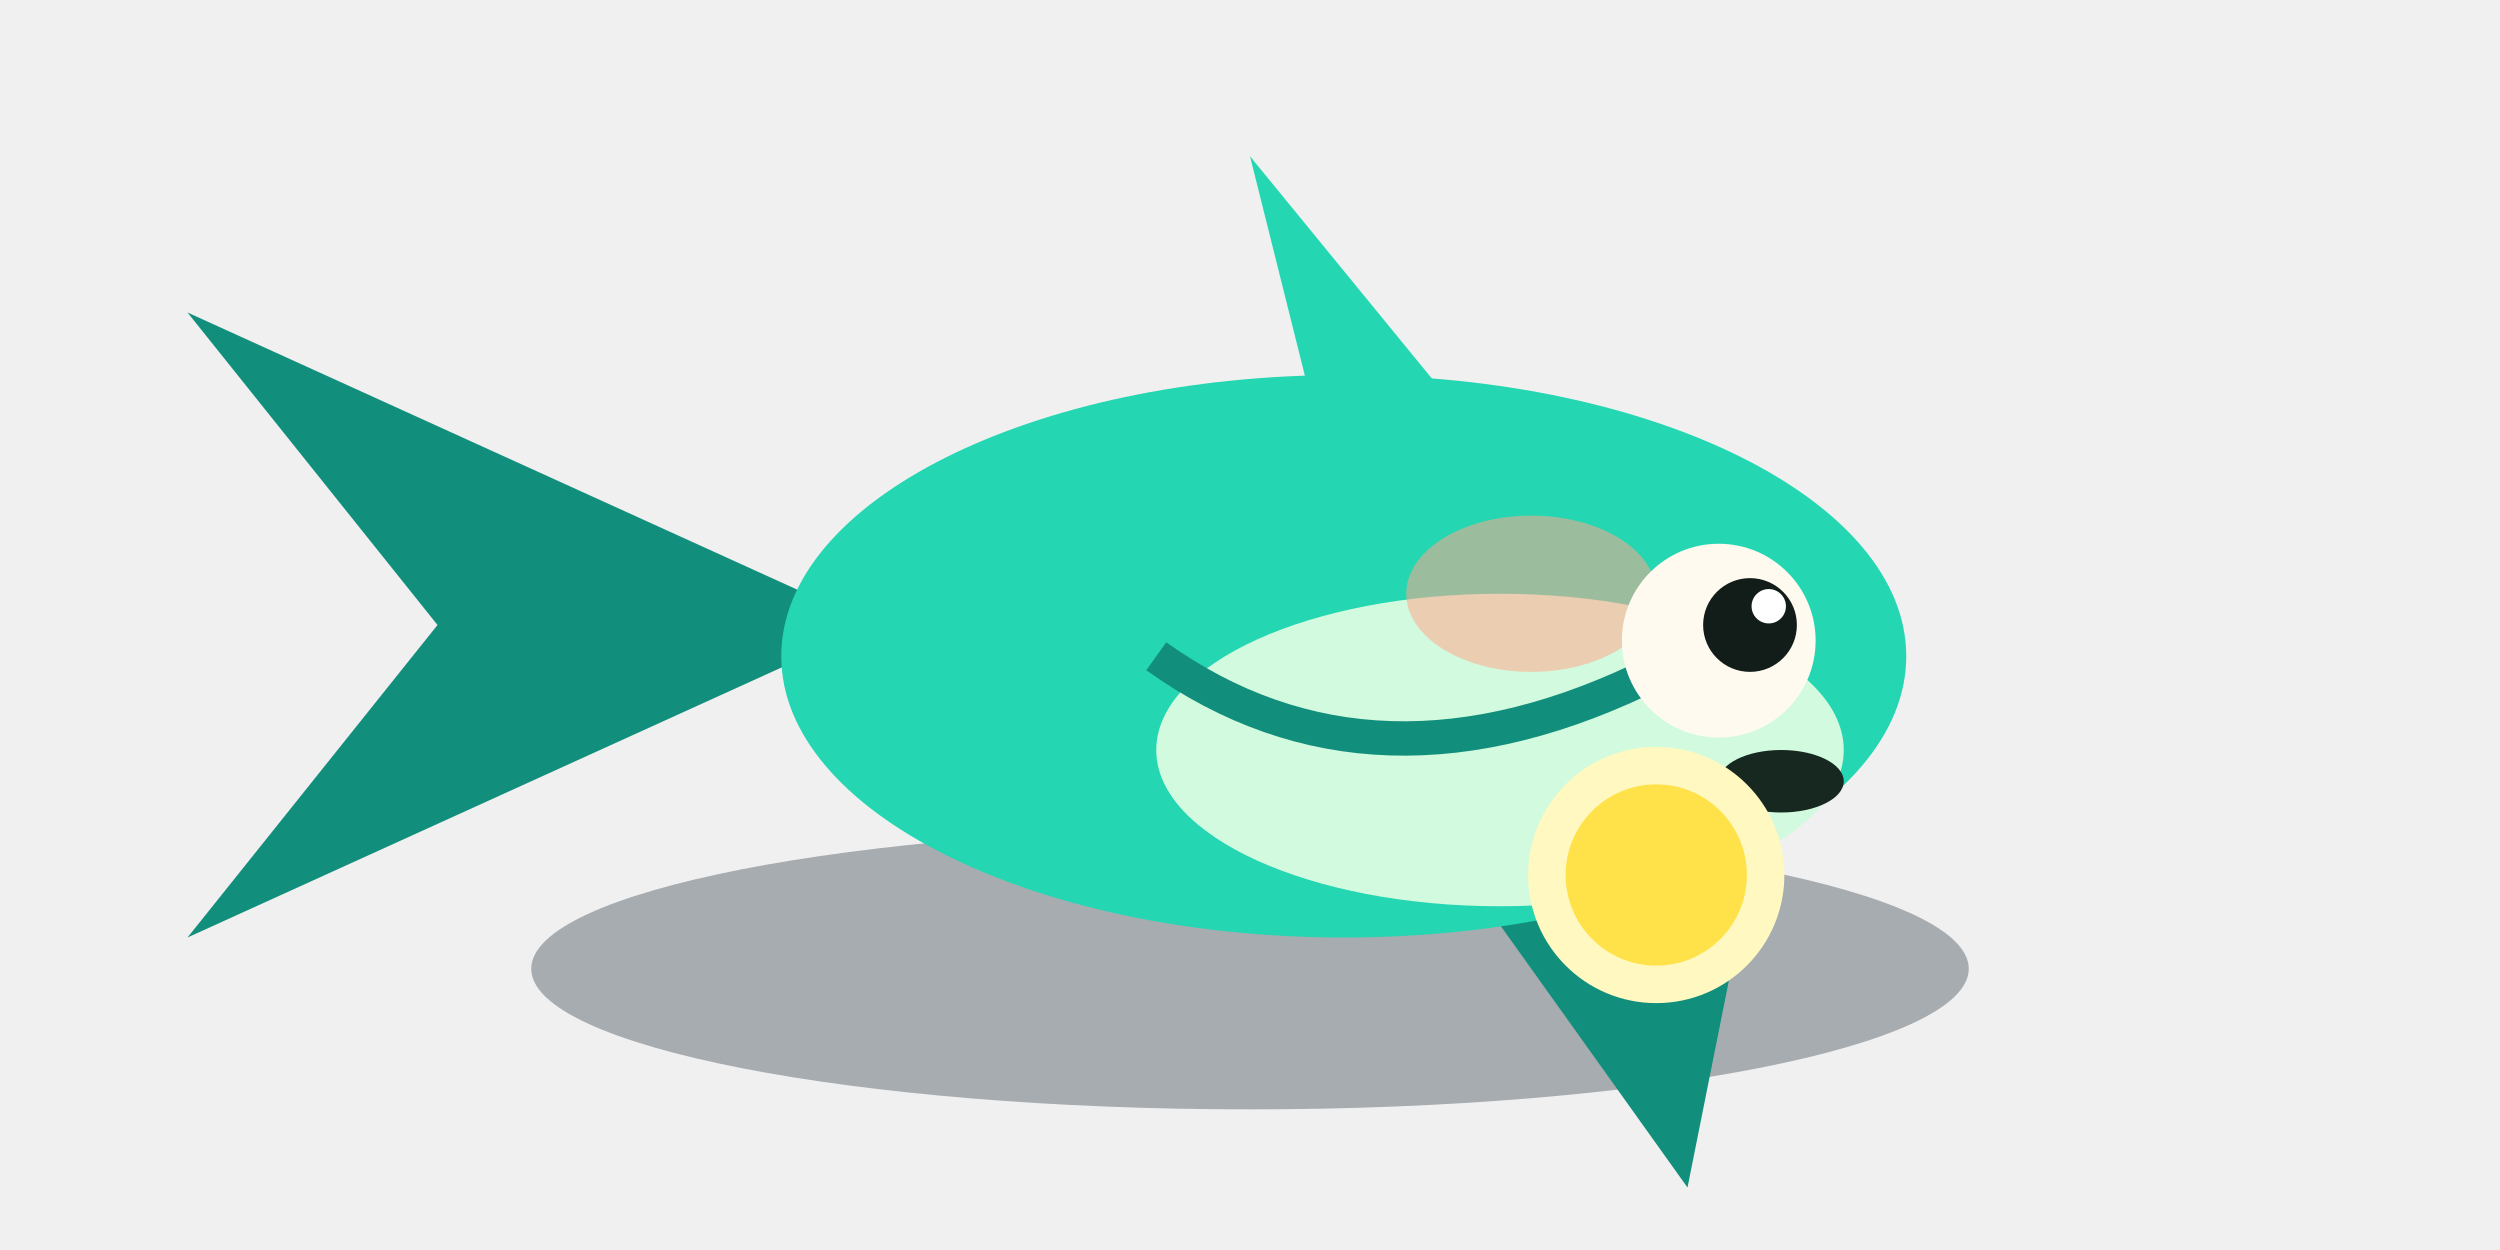
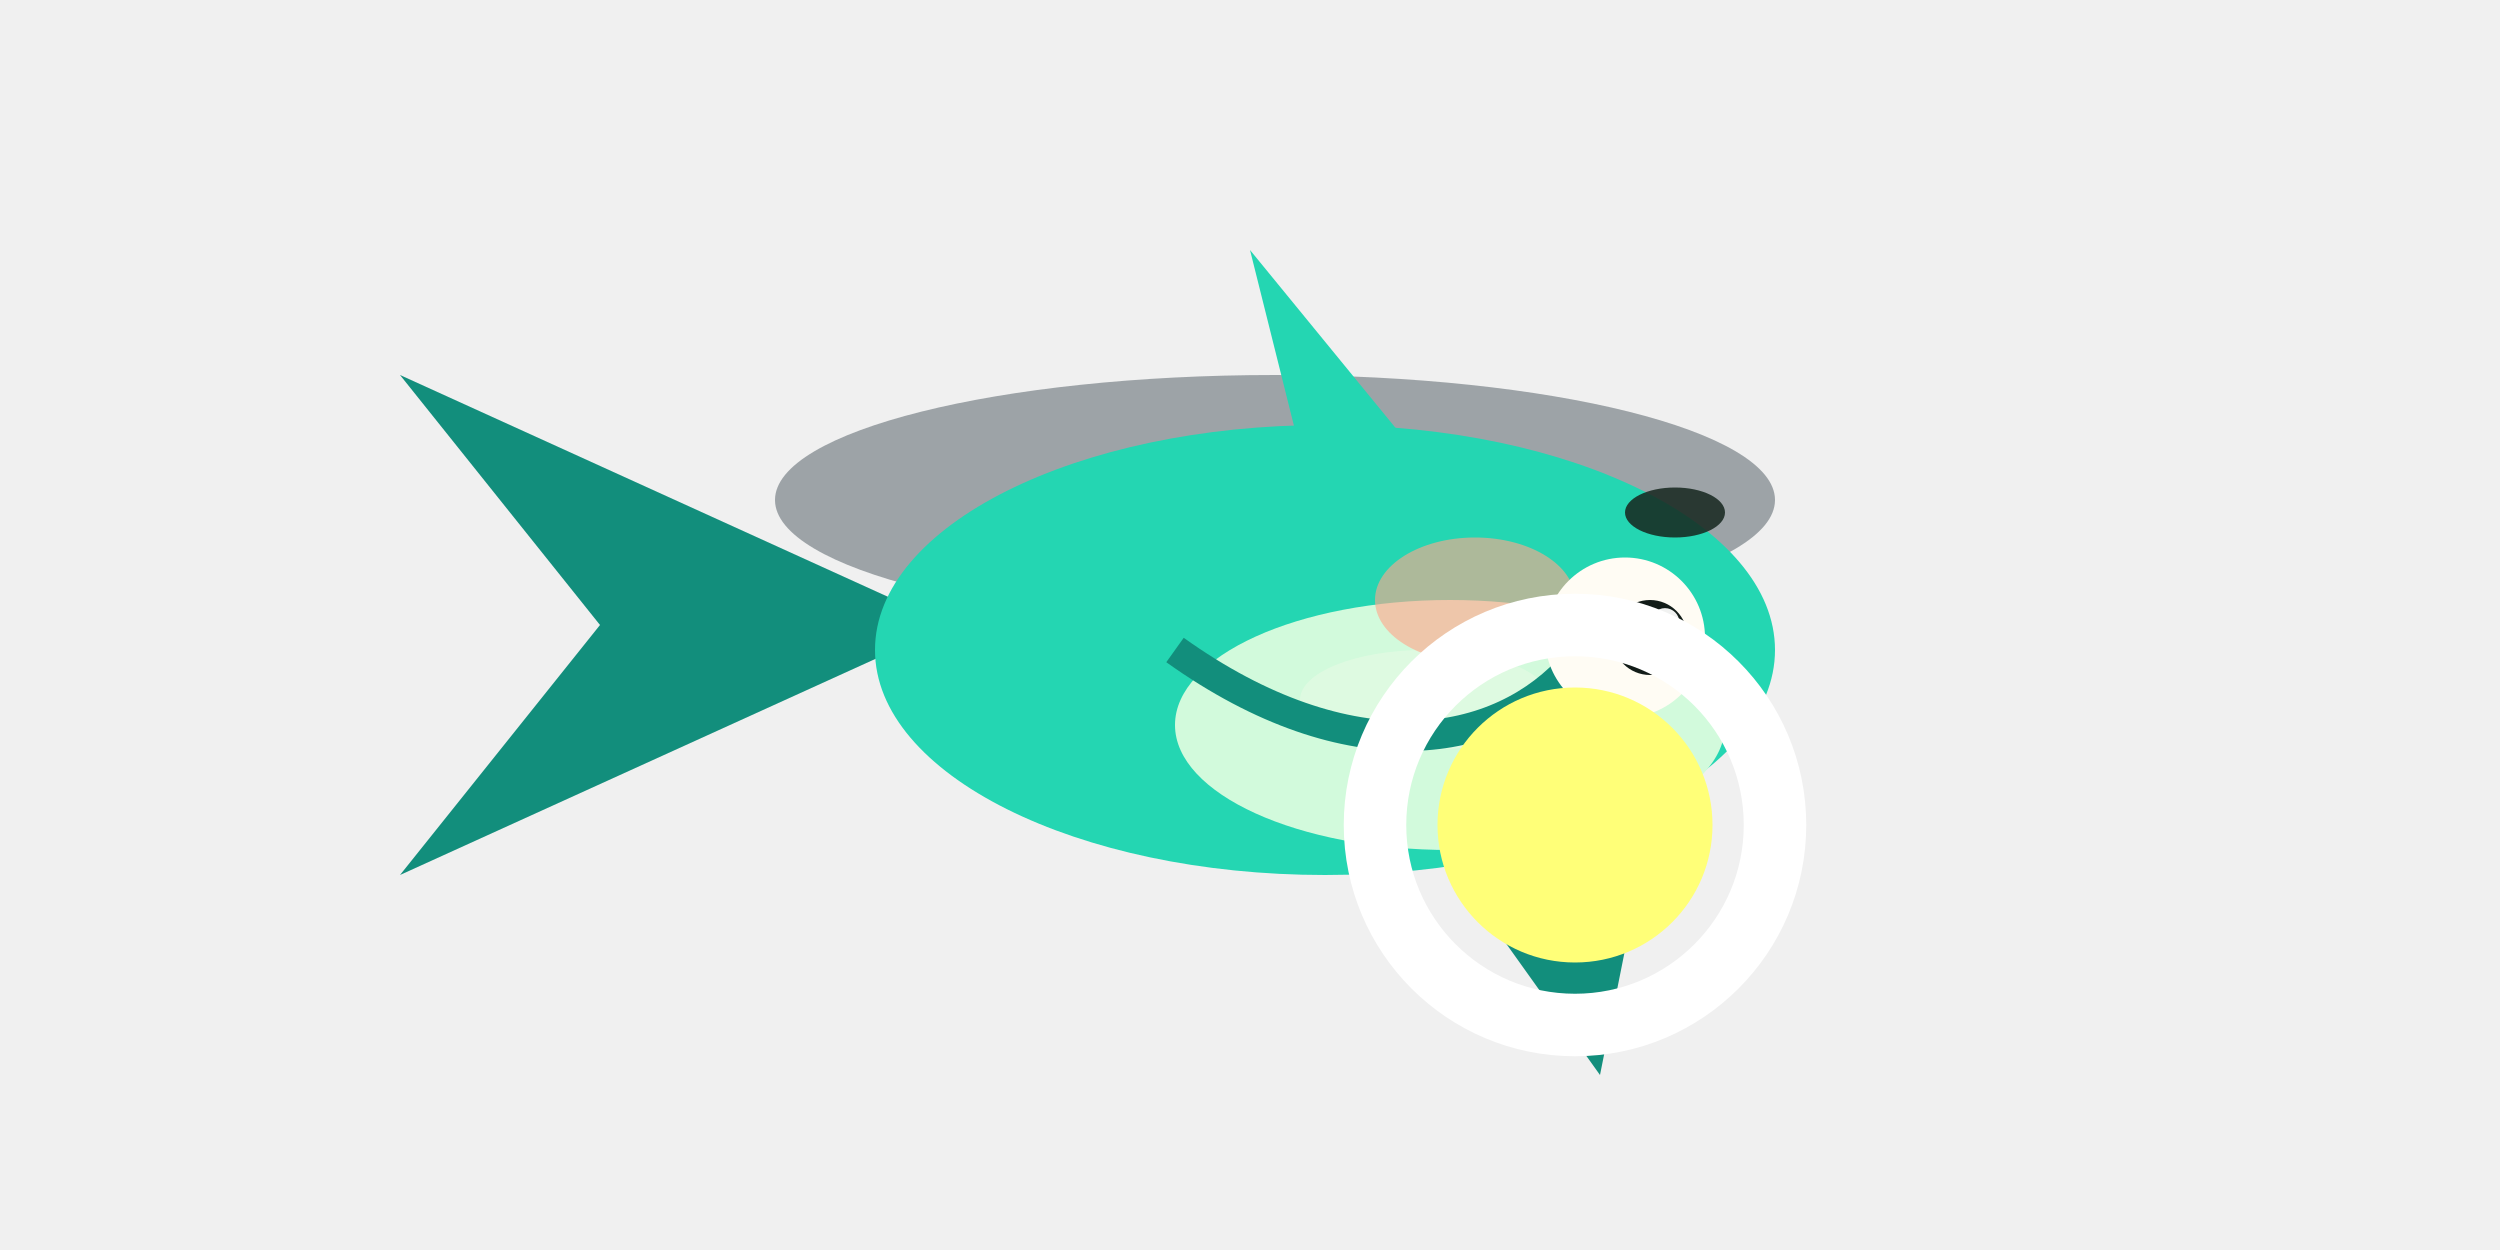
- <svg xmlns="http://www.w3.org/2000/svg" viewBox="-80 -40 160 80" width="320" height="160">
-   <ellipse cx="0" cy="22" rx="46" ry="9" fill="rgba(8,28,40,0.32)" />
-   <path d="M-24 0 L-68 -20 L-52 0 L-68 20 Z" fill="#128e7c" />
-   <path d="M8 8 L28 36 L34 6 Z" fill="#128e7c" />
-   <path d="M6 -6 L0 -30 L18 -8 Z" fill="#24d6b2" />
+ <svg xmlns="http://www.w3.org/2000/svg" viewBox="-80 -50 160 100" width="320" height="160">
+   <ellipse cx="2" cy="-10" rx="40" ry="10" fill="rgba(8,24,36,0.353)" />
+   <polygon points="-24,0 -68,-20 -52,0 -68,20" fill="#128e7c" />
+   <polygon points="8,8 28,36 34,6" fill="#128e7c" />
+   <polygon points="6,-6 0,-30 18,-8" fill="#24d6b2" />
  <ellipse cx="6" cy="2" rx="36" ry="18" fill="#24d6b2" />
-   <ellipse cx="16" cy="8" rx="22" ry="10" fill="#d2fade" />
-   <ellipse cx="18" cy="-2" rx="8" ry="5" fill="rgba(255,168,140,0.55)" />
-   <path d="M-6 2 Q8 12 26 3" fill="none" stroke="#128e7c" stroke-width="2.2" />
-   <circle cx="30" cy="1" r="6.2" fill="#fffaf0" />
-   <circle cx="32" cy="0" r="3" fill="#121c18" />
-   <circle cx="33.2" cy="-1.2" r="1.1" fill="#fff" />
-   <ellipse cx="34" cy="10" rx="4" ry="2" fill="#162820" />
-   <circle cx="26" cy="16" r="7" fill="#ffe24a" stroke="#fff8c0" stroke-width="2.4" />
+   <ellipse cx="16" cy="8" rx="22" ry="10" fill="#d2fadc" />
+   <ellipse cx="14" cy="6" rx="10" ry="4" fill="rgba(255,252,236,0.275)" />
+   <ellipse cx="18" cy="-2" rx="8" ry="5" fill="rgba(255,168,140,0.627)" />
+   <path d="M-6 2 C8 12, 20 10, 26 3" fill="none" stroke="#128e7c" stroke-width="2.4" />
+   <circle cx="30" cy="1" r="6.4" fill="#fffcf4" />
+   <circle cx="32" cy="1" r="3" fill="#121c18" />
+   <circle cx="33.2" cy="-0.2" r="1.15" fill="rgba(255,255,255,0.941)" />
+   <ellipse cx="34" cy="-9" rx="4" ry="2" fill="rgba(22,40,32,0.863)" />
+   <circle cx="26" cy="16" r="11" fill="#ffff78" />
+   <circle cx="26" cy="16" r="16" fill="none" stroke="#ffffff" stroke-width="5" />
</svg>
